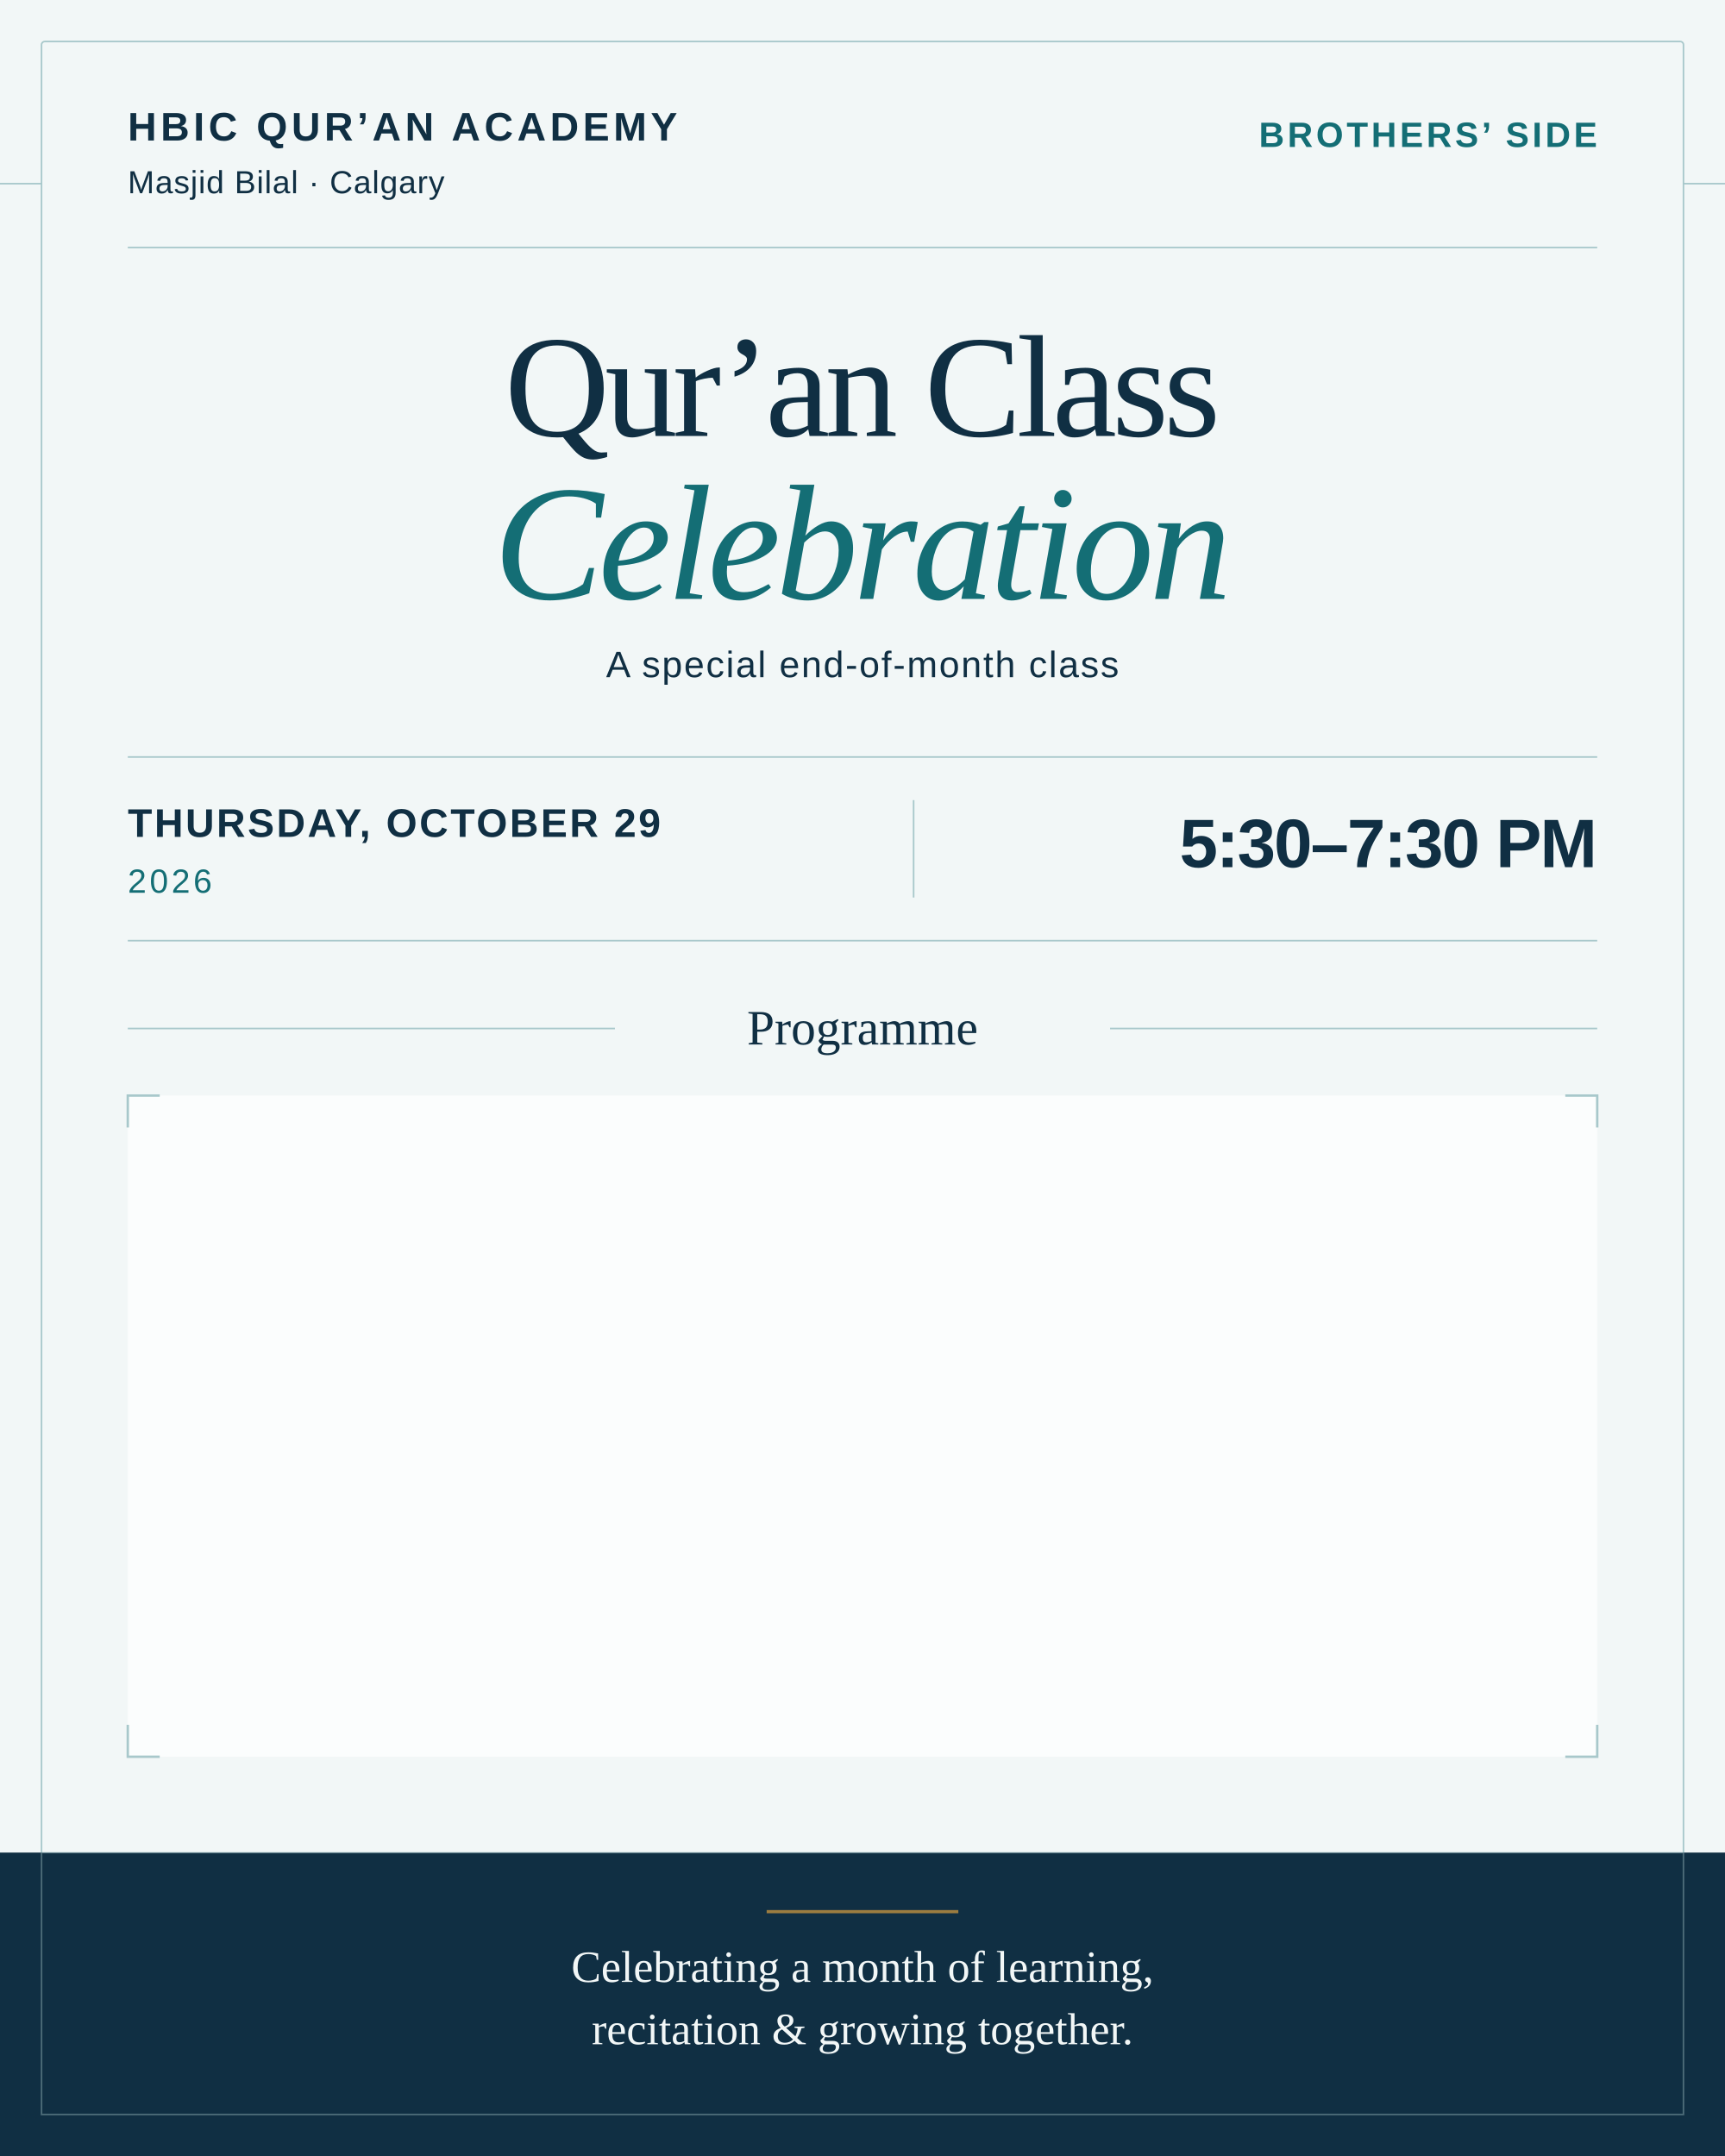
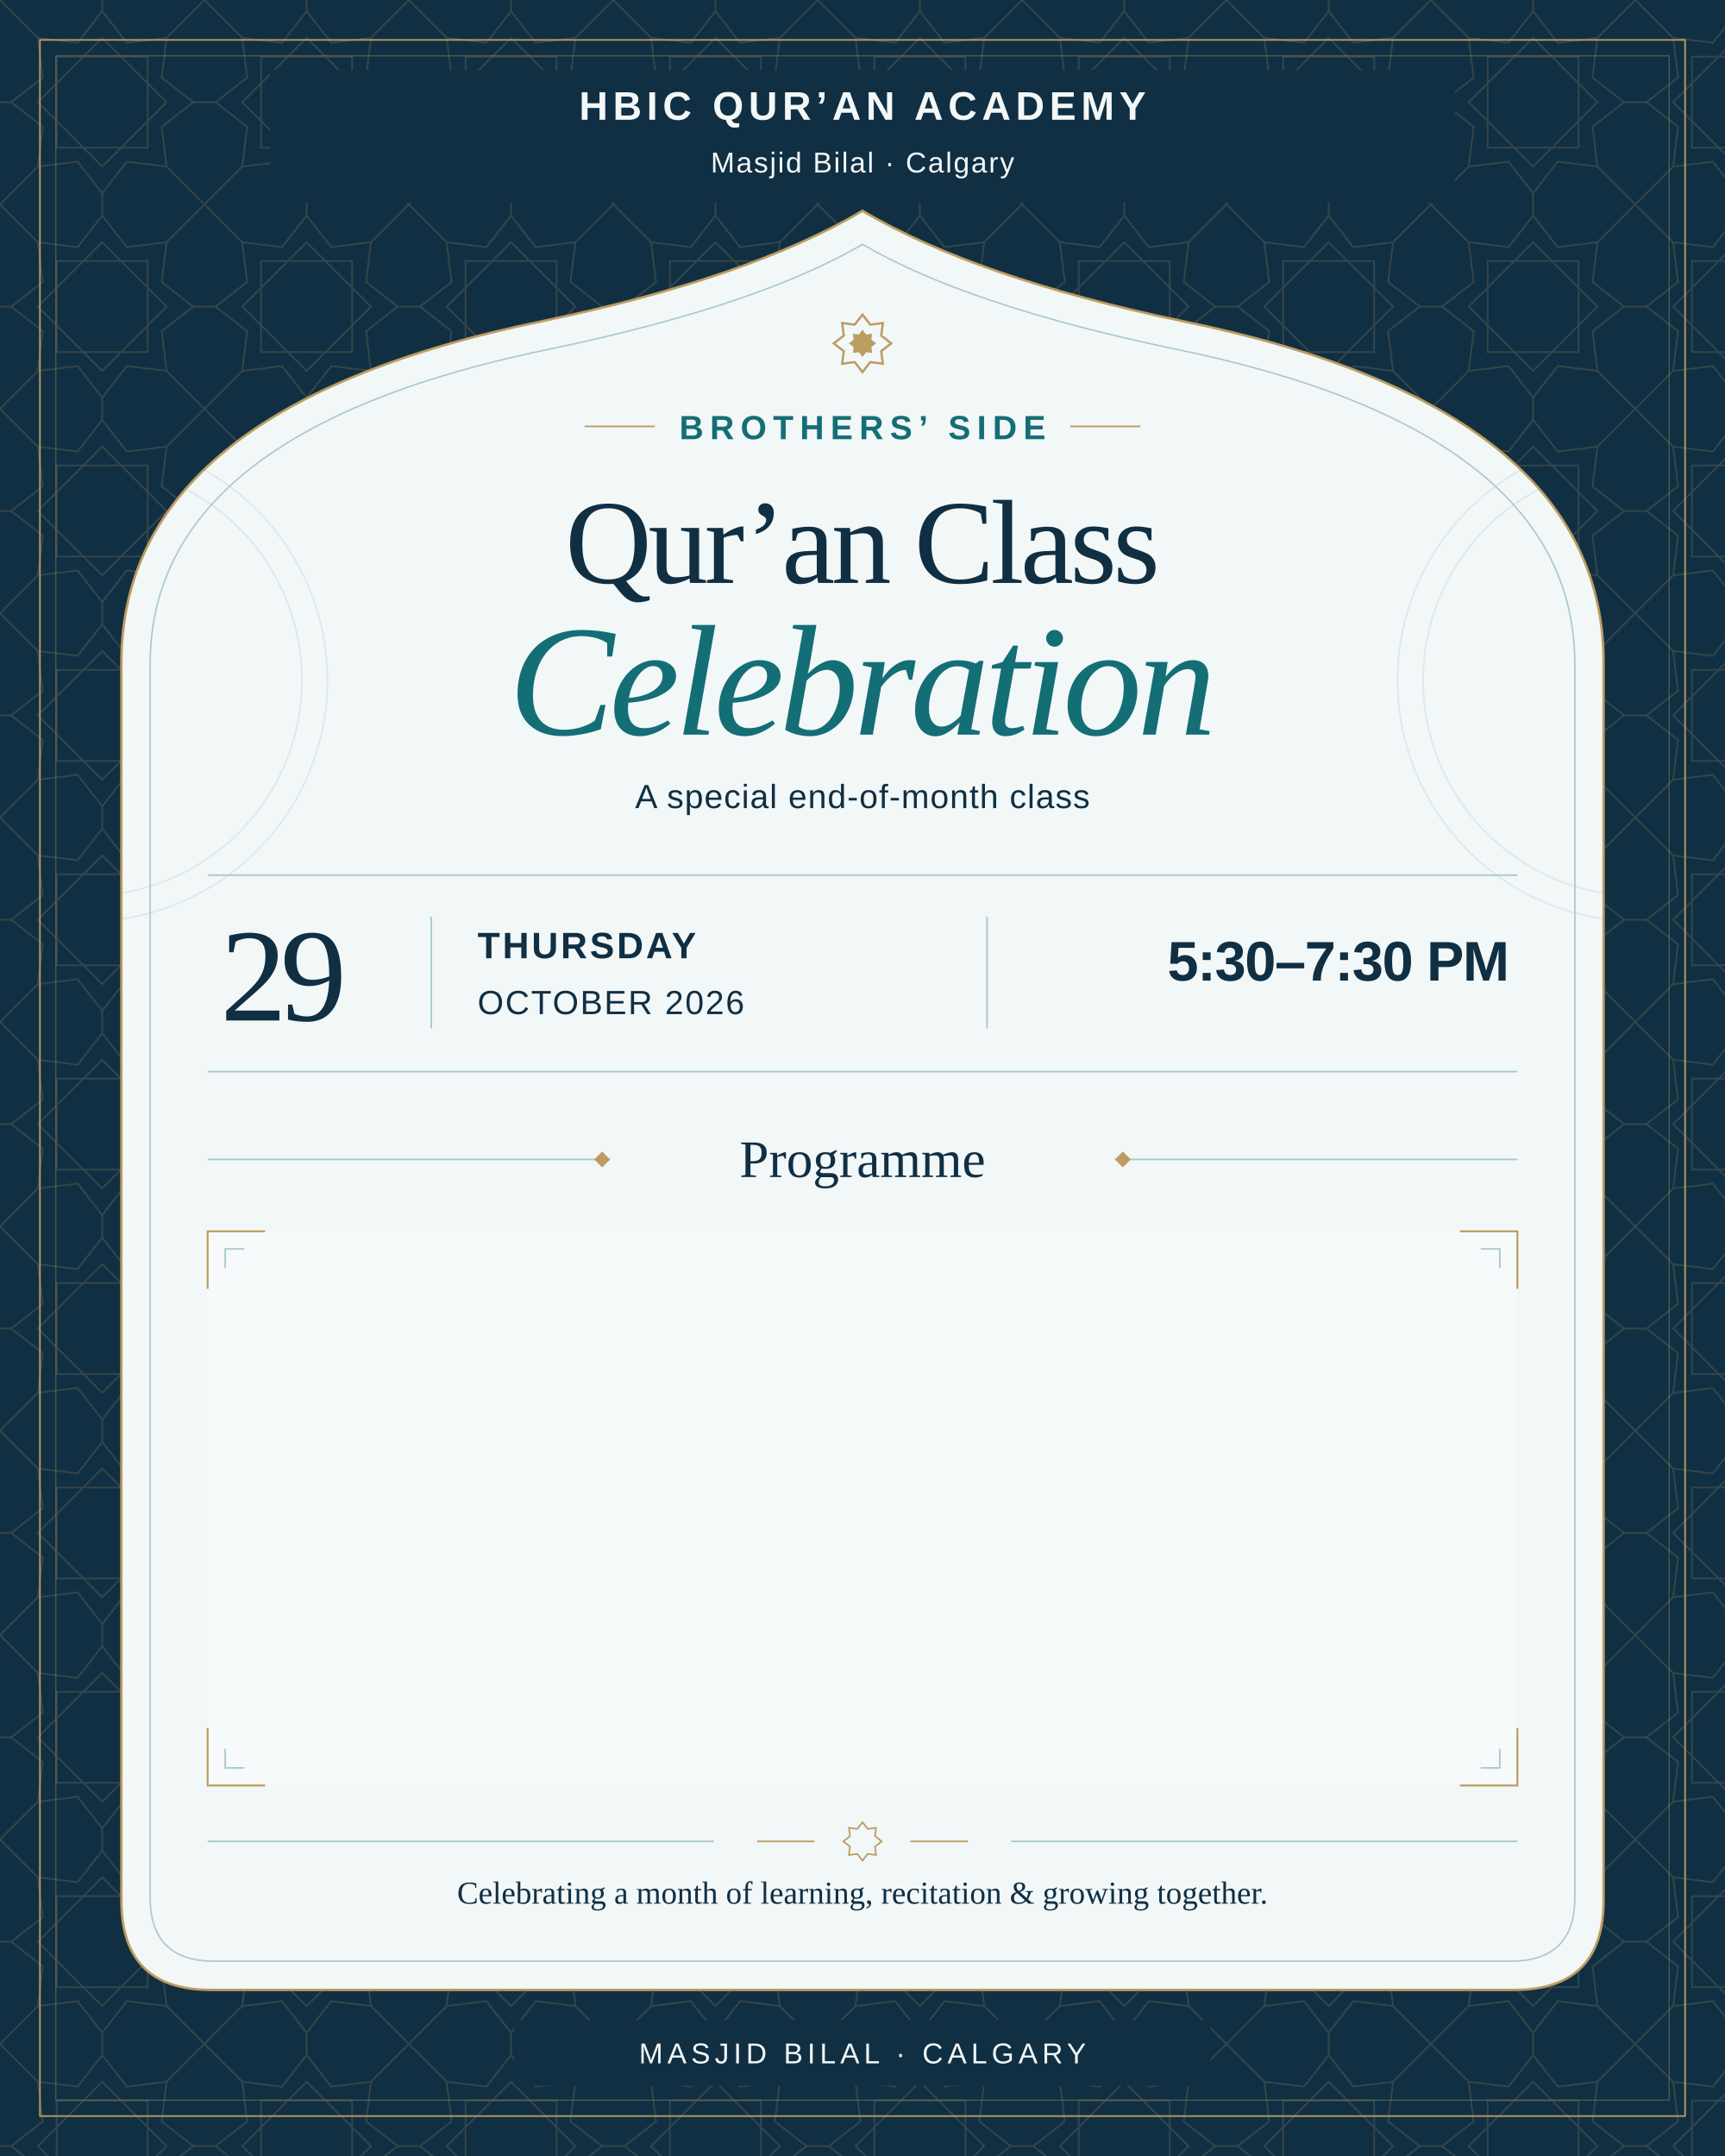
<svg xmlns="http://www.w3.org/2000/svg" width="1080" height="1350" viewBox="0 0 1080 1350" role="img" aria-labelledby="title description">
+   <defs>
+     <pattern id="geometry" width="128" height="128" patternUnits="userSpaceOnUse">
+       <g fill="none" stroke="#BC9C60" stroke-width="1.1">
+         <polygon points="64.00,7.00 79.42,26.77 104.31,23.69 101.23,48.58 121.00,64.00 101.23,79.42 104.31,104.31 79.42,101.23 64.00,121.00 48.58,101.23 23.69,104.31 26.77,79.42 7.00,64.00 26.77,48.58 23.69,23.69 48.58,26.77" />
+         <rect x="35.5" y="35.5" width="57" height="57" />
+         <rect x="35.5" y="35.5" width="57" height="57" transform="rotate(45 64 64)" />
+         <path d="M0 0L24 24M104 104L128 128M128 0L104 24M24 104L0 128M64 7V0M64 121V128M7 64H0M121 64H128" />
+       </g>
+     </pattern>
+     <clipPath id="arch-clip">
+       <path d="M76 1190V415Q76 255 340 201Q469 174 540 132Q611 174 740 201Q1004 255 1004 415V1190Q1004 1246 948 1246H132Q76 1246 76 1190Z" />
+     </clipPath>
+   </defs>
  <style>
    text { fill: #102F43; text-rendering: geometricPrecision; }
    .sans { font-family: 'Avenir Next', Arial, sans-serif; }
    .serif { font-family: Georgia, 'Times New Roman', serif; }
  </style>
-   <rect width="1080" height="1350" fill="#F2F7F7" />
-   <rect x="26" y="26" width="1028" height="1298" rx="2" fill="none" stroke="#A8C8CB" stroke-width="1" />
-   <path d="M26 115H0 M1054 115h26 M26 1235H0 M1054 1235h26" stroke="#A8C8CB" />
-   <text class="sans" x="80" y="88" font-size="25" font-weight="700" letter-spacing="2.5">HBIC QUR’AN ACADEMY</text>
-   <text class="sans" x="80" y="121" font-size="20" letter-spacing=".5">Masjid Bilal · Calgary</text>
-   <text class="sans" x="1000" y="92" text-anchor="end" font-size="22" font-weight="600" letter-spacing="2" style="fill:#146E75">BROTHERS’ SIDE</text>
-   <path d="M80 155H1000" stroke="#A8C8CB" />
-   <text class="serif" x="540" y="273" text-anchor="middle" font-size="91" letter-spacing="-3">Qur’an Class</text>
-   <text class="serif" x="540" y="375" text-anchor="middle" font-size="103" font-style="italic" letter-spacing="-3" style="fill:#146E75">Celebration</text>
-   <text class="sans" x="540" y="424" text-anchor="middle" font-size="23" letter-spacing="1">A special end-of-month class</text>
-   <path d="M80 474H1000" stroke="#A8C8CB" />
-   <text class="sans" x="80" y="524" font-size="25" font-weight="600" letter-spacing="1.4">THURSDAY, OCTOBER 29</text>
-   <text class="sans" x="80" y="559" font-size="21" letter-spacing="2" style="fill:#146E75">2026</text>
-   <path d="M572 501V562" stroke="#A8C8CB" />
-   <text class="sans" x="1000" y="543" text-anchor="end" font-size="43" font-weight="600" letter-spacing="-1">5:30–7:30 PM</text>
-   <path d="M80 589H1000" stroke="#A8C8CB" />
-   <text class="serif" x="540" y="654" text-anchor="middle" font-size="31">Programme</text>
-   <path d="M80 644H385 M695 644H1000" stroke="#A8C8CB" />
-   <rect id="programme-space" x="80" y="686" width="920" height="414" rx="0" fill="#FFFFFF" fill-opacity=".72" />
-   <path d="M80 706v-20h20 M980 686h20v20 M80 1080v20h20 M980 1100h20v-20" fill="none" stroke="#A8C8CB" stroke-width="1.5" />
-   <rect x="0" y="1160" width="1080" height="190" fill="#102F43" />
-   <rect x="26" y="1160" width="1028" height="164" fill="none" stroke="#A8C8CB" stroke-opacity=".4" />
-   <path d="M480 1197H600" stroke="#9C7D40" stroke-width="2" />
-   <text class="serif" x="540" y="1241" text-anchor="middle" font-size="28" style="fill:#F2F7F7">Celebrating a month of learning,</text>
-   <text class="serif" x="540" y="1280" text-anchor="middle" font-size="28" style="fill:#F2F7F7">recitation &amp; growing together.</text>
+   <rect width="1080" height="1350" fill="#102F43" />
+   <rect width="1080" height="1350" fill="url(#geometry)" opacity=".21" />
+   <rect x="25" y="25" width="1030" height="1300" fill="none" stroke="#BC9C60" stroke-width="1" />
+   <rect x="35" y="35" width="1010" height="1280" fill="none" stroke="#BC9C60" stroke-width=".5" opacity=".55" />
+   <rect x="169" y="44" width="742" height="83" fill="#102F43" />
+   <text class="sans" x="540" y="75" text-anchor="middle" font-size="25" font-weight="600" letter-spacing="3.1" style="fill:#F2F7F7">HBIC QUR’AN ACADEMY</text>
+   <text class="sans" x="540" y="108" text-anchor="middle" font-size="18" letter-spacing="1" style="fill:#F2F7F7">Masjid Bilal · Calgary</text>
+   <path d="M76 1190V415Q76 255 340 201Q469 174 540 132Q611 174 740 201Q1004 255 1004 415V1190Q1004 1246 948 1246H132Q76 1246 76 1190Z" fill="#F2F7F7" />
+   <g clip-path="url(#arch-clip)" opacity=".3" fill="none" stroke="#A8C8CB">
+     <circle cx="54" cy="426" r="135" />
+     <circle cx="54" cy="426" r="151" />
+     <circle cx="1026" cy="426" r="135" />
+     <circle cx="1026" cy="426" r="151" />
+   </g>
+   <path d="M76 1190V415Q76 255 340 201Q469 174 540 132Q611 174 740 201Q1004 255 1004 415V1190Q1004 1246 948 1246H132Q76 1246 76 1190Z" fill="none" stroke="#BC9C60" stroke-width="1.5" />
+   <path d="M94 1188V416Q94 269 347 218Q475 191 540 153Q605 191 733 218Q986 269 986 416V1188Q986 1228 946 1228H134Q94 1228 94 1188Z" fill="none" stroke="#A8C8CB" stroke-width=".9" />
+   <polygon points="540.00,197.00 544.86,203.27 552.73,202.27 551.73,210.14 558.00,215.00 551.73,219.86 552.73,227.73 544.86,226.73 540.00,233.00 535.14,226.73 527.27,227.73 528.27,219.86 522.00,215.00 528.27,210.14 527.27,202.27 535.14,203.27" fill="none" stroke="#BC9C60" stroke-width="1.4" />
+   <polygon points="540.00,206.50 542.30,209.46 546.01,208.99 545.54,212.70 548.50,215.00 545.54,217.30 546.01,221.01 542.30,220.54 540.00,223.50 537.70,220.54 533.99,221.01 534.46,217.30 531.50,215.00 534.46,212.70 533.99,208.99 537.70,209.46" fill="#BC9C60" />
+   <text class="sans" x="540" y="275" text-anchor="middle" font-size="21" font-weight="600" letter-spacing="4" style="fill:#146E75">BROTHERS’ SIDE</text>
+   <path d="M366 267H410M670 267H714" stroke="#BC9C60" />
+   <text class="serif" x="540" y="365" text-anchor="middle" font-size="75" letter-spacing="-2.2">Qur’an Class</text>
+   <text class="serif" x="540" y="460" text-anchor="middle" font-size="99" font-style="italic" letter-spacing="-3" style="fill:#146E75">Celebration</text>
+   <text class="sans" x="540" y="506" text-anchor="middle" font-size="21" letter-spacing=".6">A special end-of-month class</text>
+   <path d="M130 548H950M130 671H950" stroke="#A8C8CB" />
+   <text class="serif" x="138" y="639" font-size="83" letter-spacing="-4">29</text>
+   <path d="M270 574V644M618 574V644" stroke="#A8C8CB" />
+   <text class="sans" x="299" y="600" font-size="23" font-weight="600" letter-spacing="1.6">THURSDAY</text>
+   <text class="sans" x="299" y="635" font-size="21" letter-spacing="1">OCTOBER 2026</text>
+   <text class="sans" x="945" y="614" text-anchor="end" font-size="35" font-weight="600" letter-spacing="-.7">5:30–7:30 PM</text>
+   <path d="M130 726H382M698 726H950" stroke="#A8C8CB" />
+   <polygon points="377.00,721.00 379.47,723.53 382.00,726.00 379.47,728.47 377.00,731.00 374.53,728.47 372.00,726.00 374.53,723.53" fill="#BC9C60" />
+   <polygon points="703.00,721.00 705.47,723.53 708.00,726.00 705.47,728.47 703.00,731.00 700.53,728.47 698.00,726.00 700.53,723.53" fill="#BC9C60" />
+   <text class="serif" x="540" y="737" text-anchor="middle" font-size="33">Programme</text>
+   <rect id="programme-space" x="130" y="771" width="820" height="347" fill="#FFFFFF" fill-opacity=".35" />
+   <path d="M130 807V771H166M914 771H950V807M130 1082V1118H166M914 1118H950V1082" fill="none" stroke="#BC9C60" stroke-width="1.2" />
+   <path d="M141 794V782H153M927 782H939V794M141 1095V1107H153M927 1107H939V1095" fill="none" stroke="#A8C8CB" stroke-width="1" />
+   <path d="M130 1153H447M633 1153H950" stroke="#A8C8CB" />
+   <polygon points="540.00,1141.00 543.25,1145.15 548.49,1144.51 547.85,1149.75 552.00,1153.00 547.85,1156.25 548.49,1161.49 543.25,1160.85 540.00,1165.00 536.75,1160.85 531.51,1161.49 532.15,1156.25 528.00,1153.00 532.15,1149.75 531.51,1144.51 536.75,1145.15" fill="none" stroke="#BC9C60" />
+   <path d="M474 1153H510M570 1153H606" stroke="#BC9C60" />
+   <text class="serif" x="540" y="1192" text-anchor="middle" font-size="20">Celebrating a month of learning, recitation &amp; growing together.</text>
+   <rect x="322" y="1265" width="436" height="41" fill="#102F43" />
+   <text class="sans" x="540" y="1292" text-anchor="middle" font-size="18" letter-spacing="2.8" style="fill:#F2F7F7">MASJID BILAL · CALGARY</text>
</svg>
